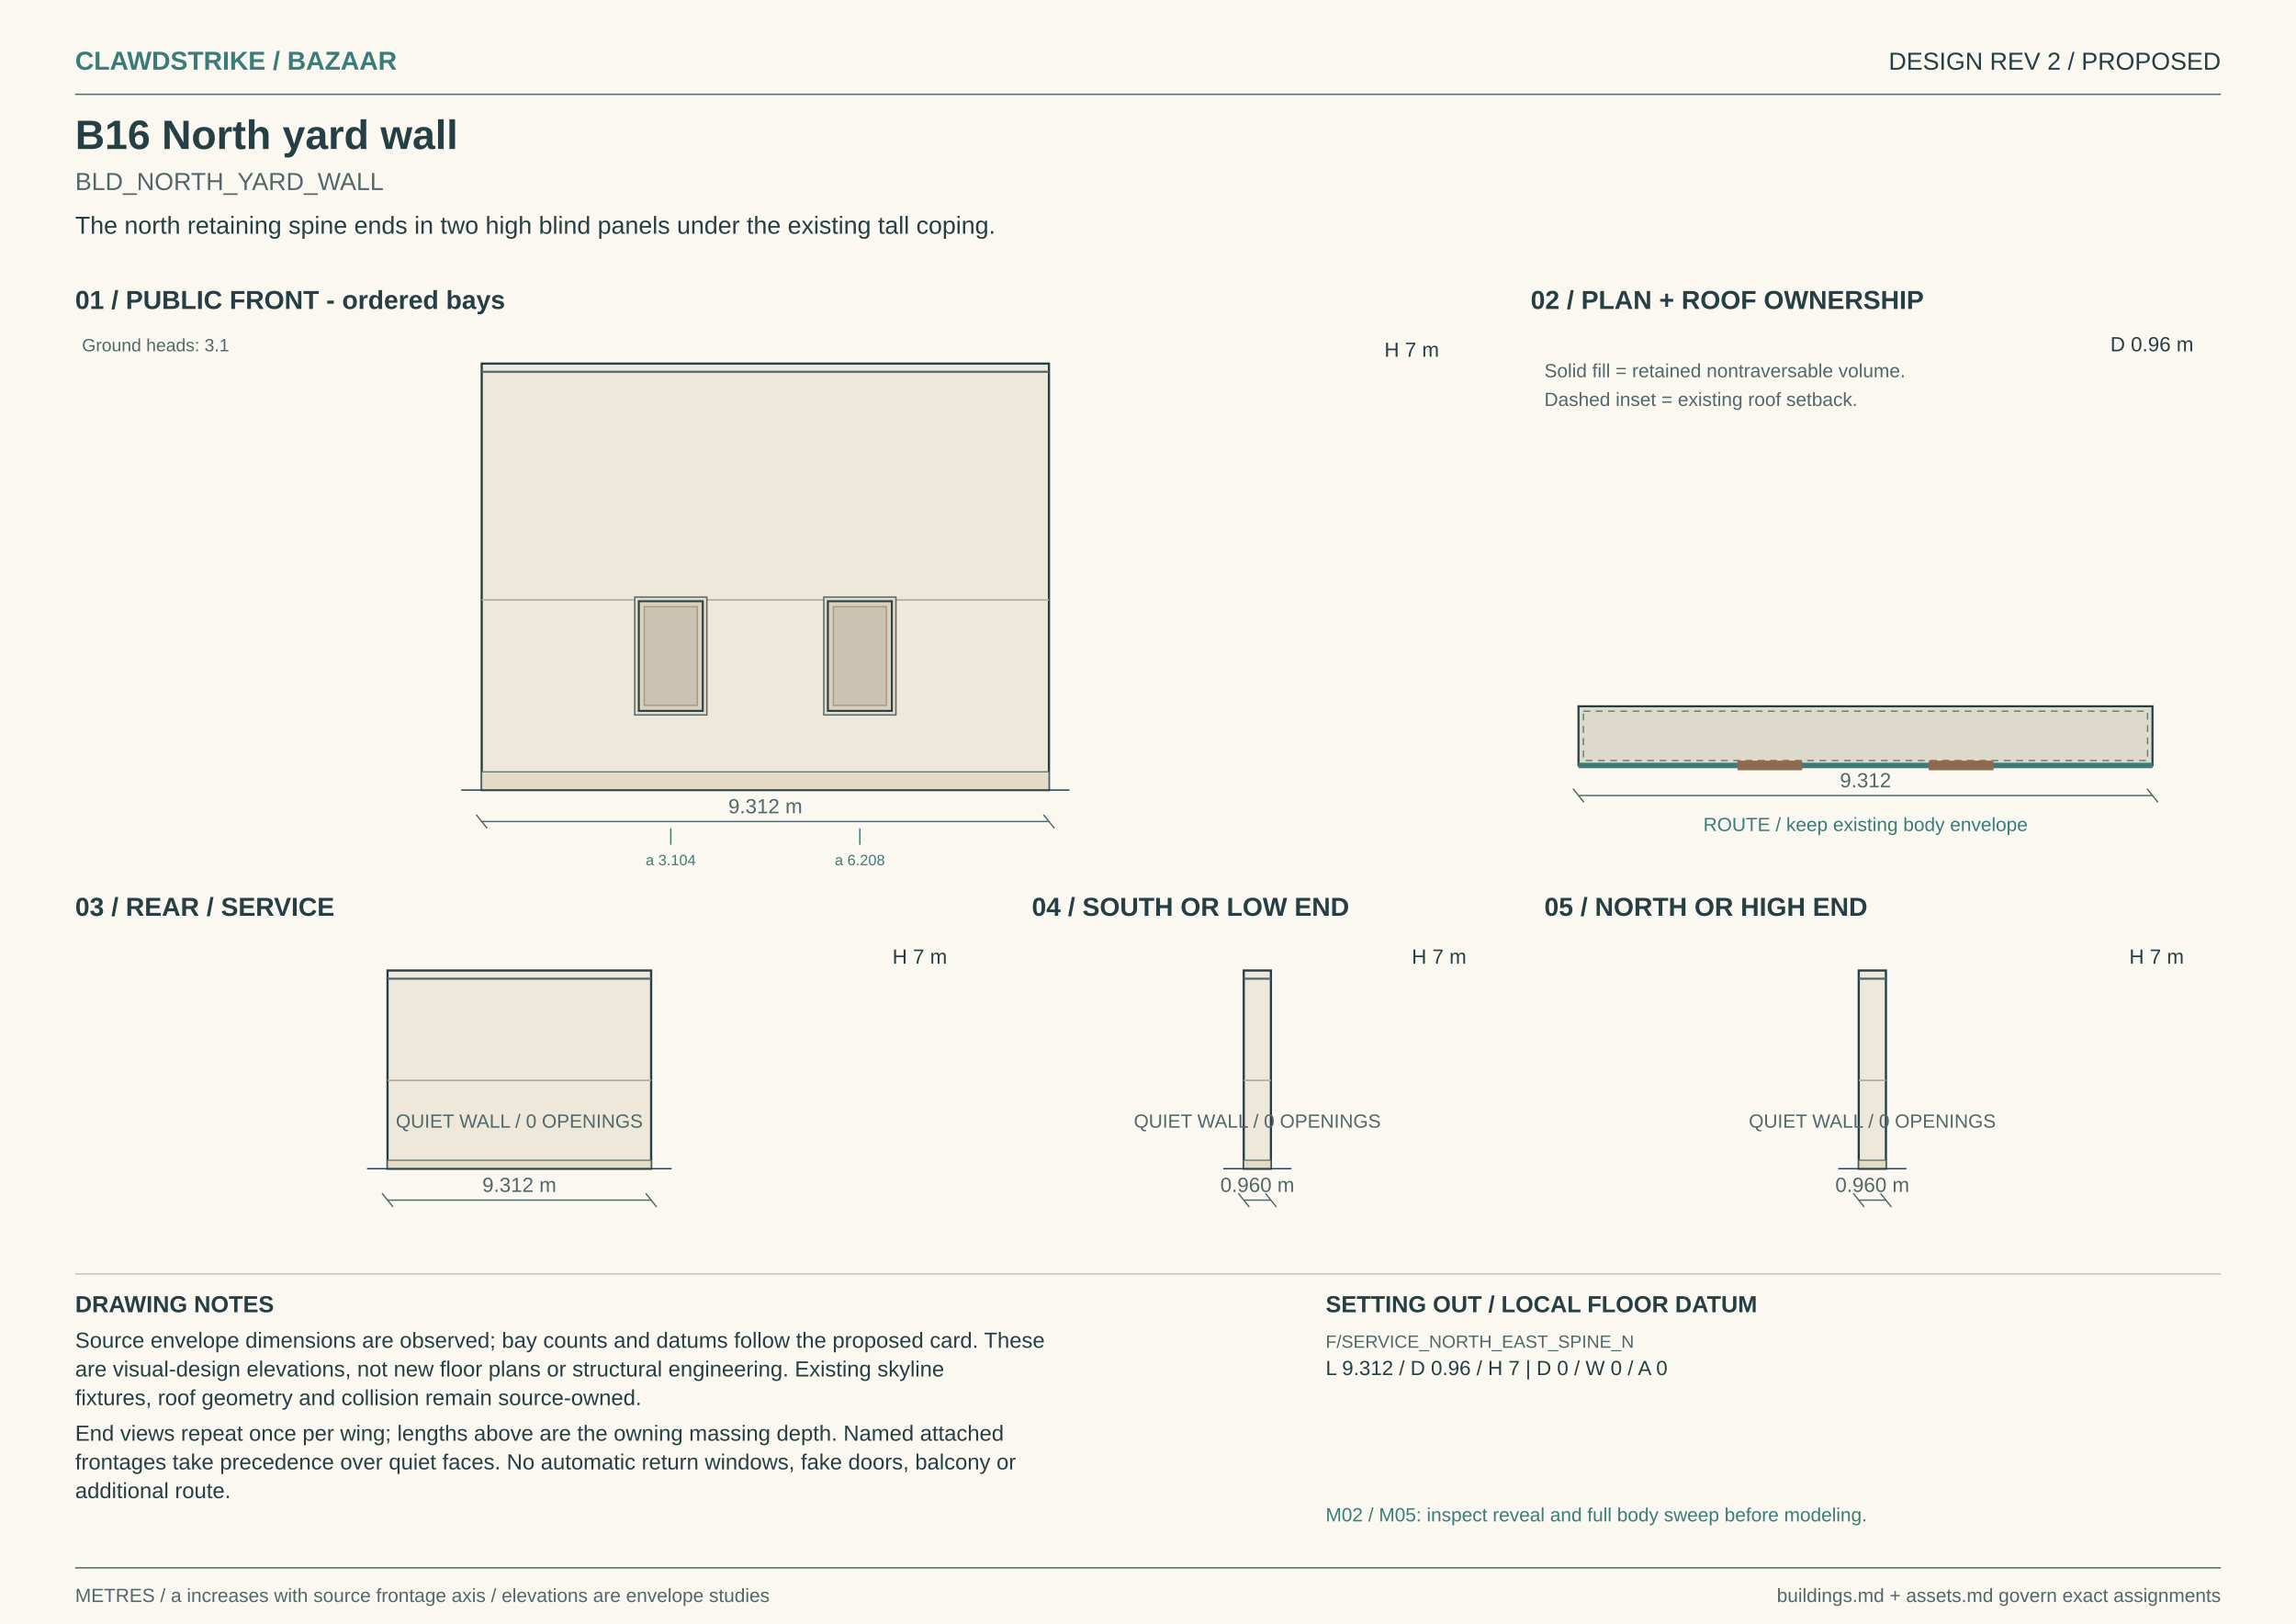
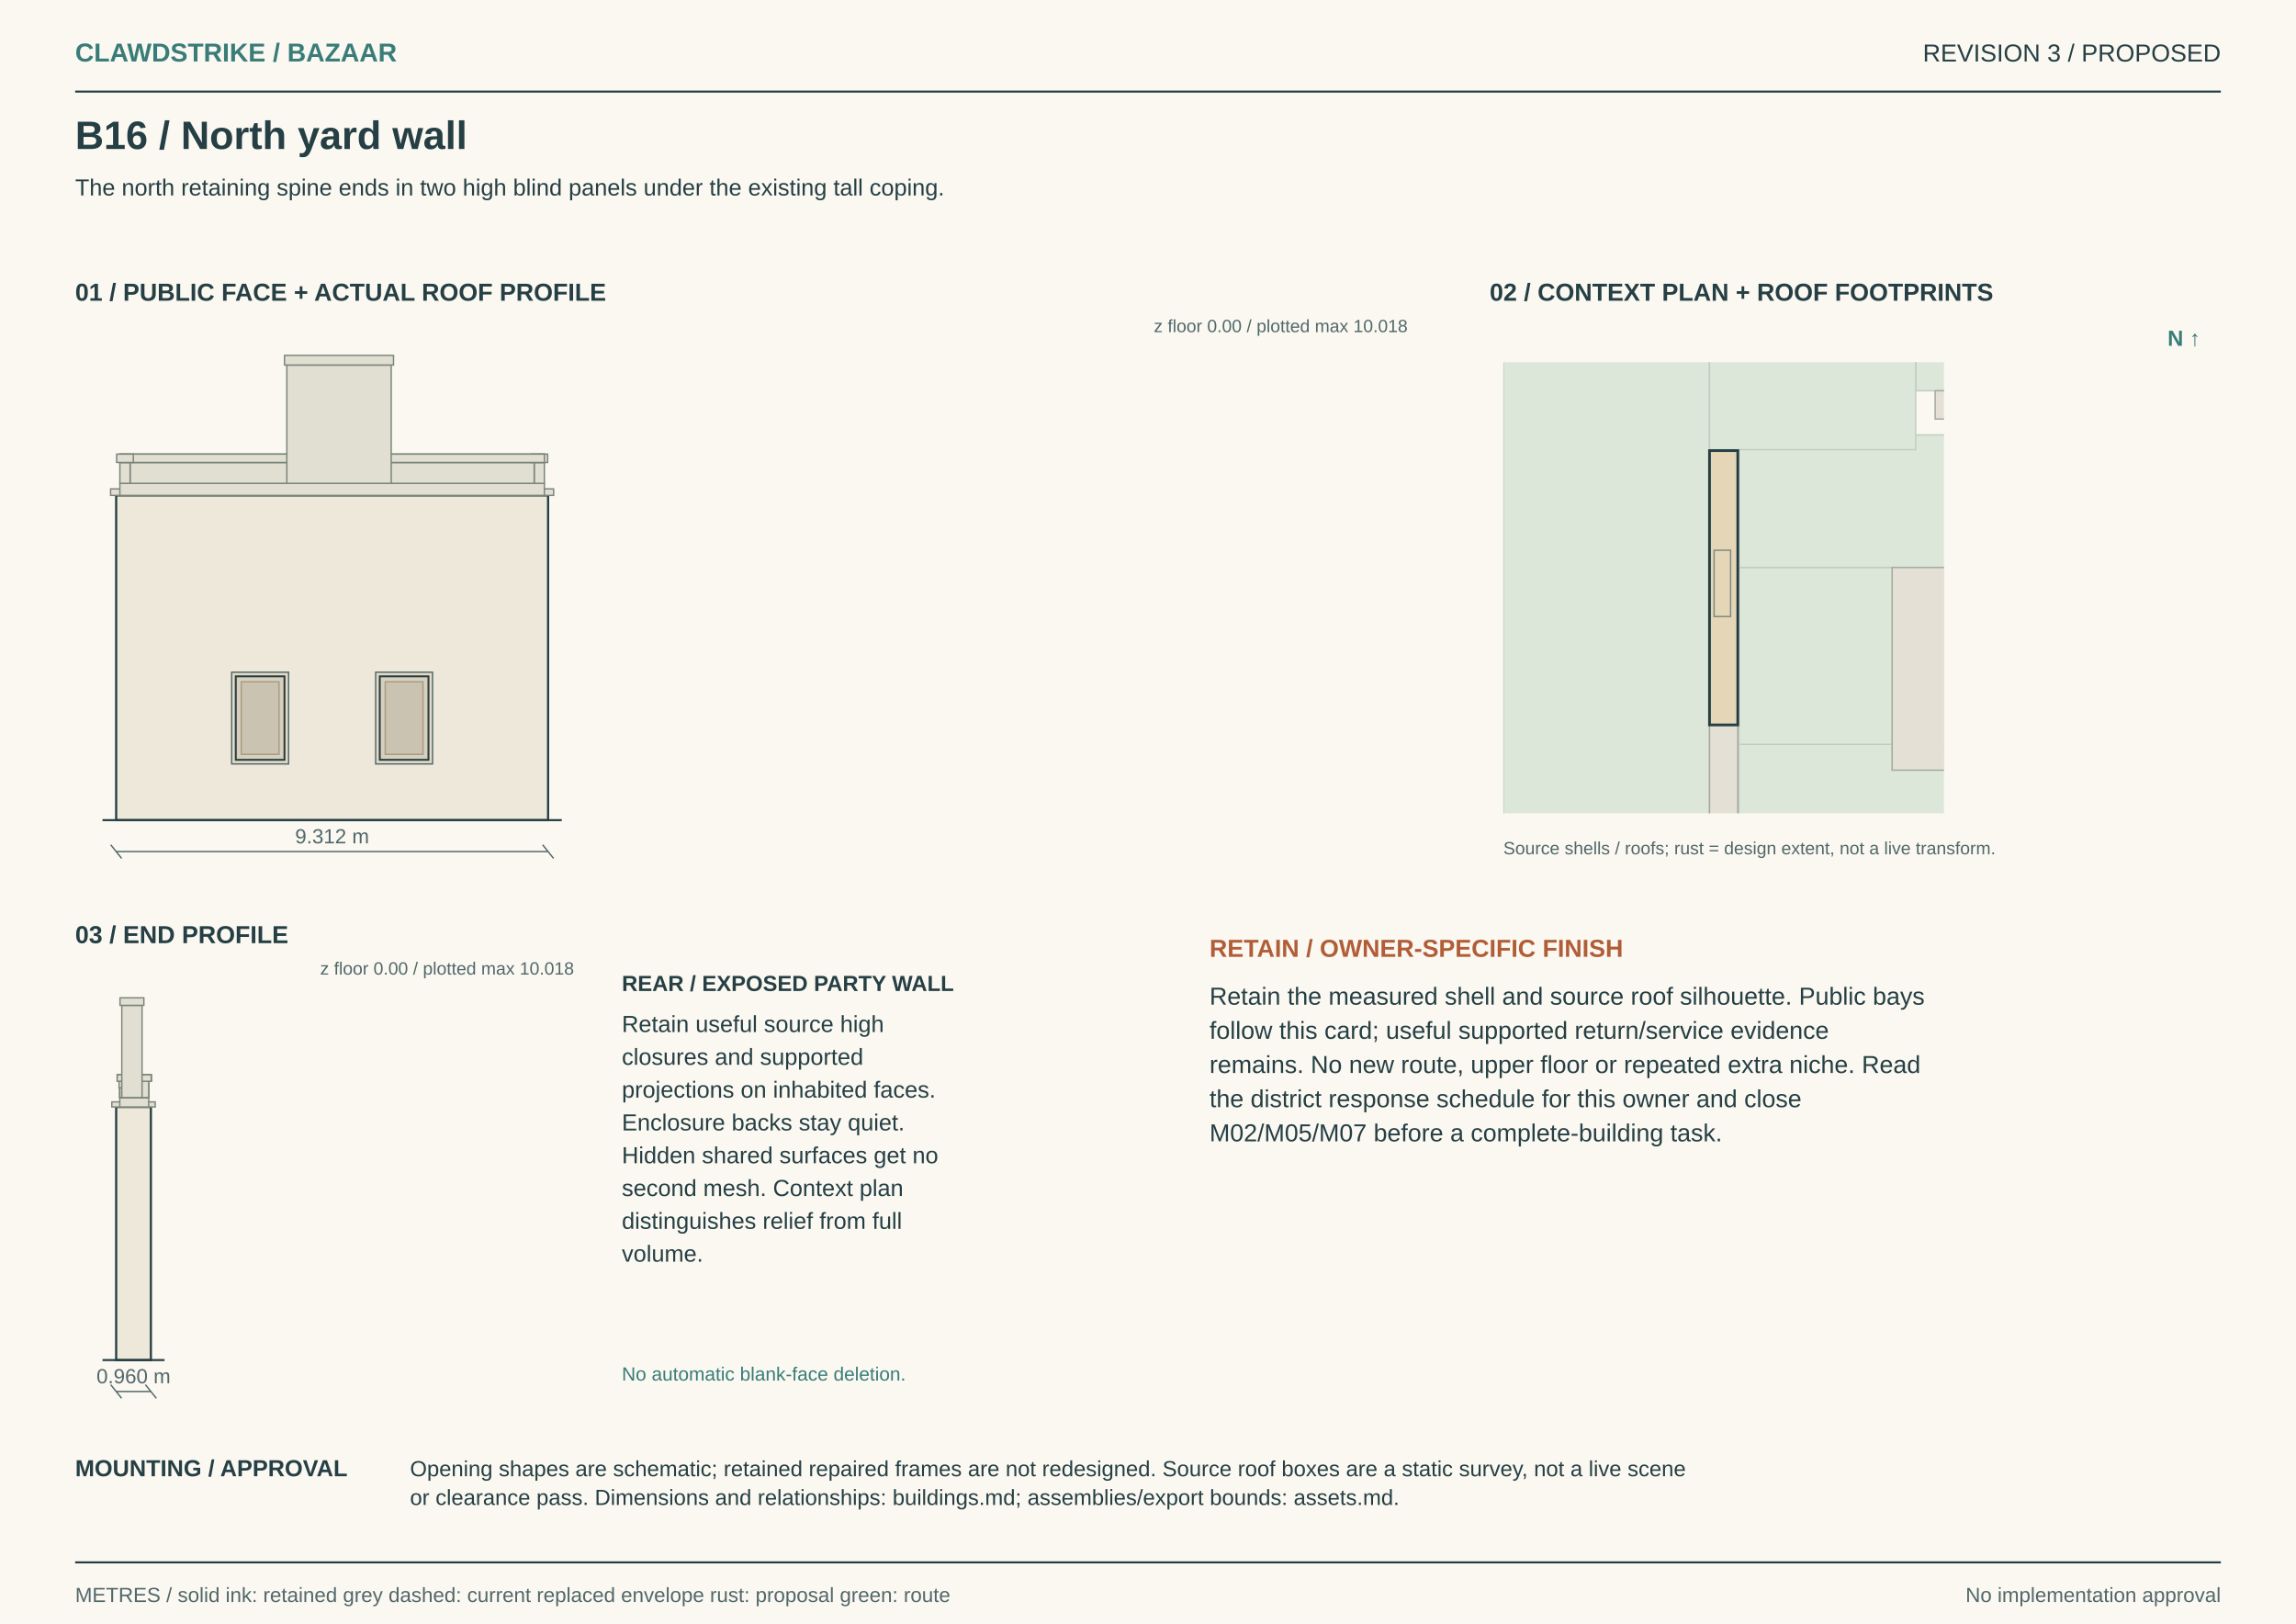
<svg xmlns="http://www.w3.org/2000/svg" width="1680" height="1188" viewBox="0 0 1680 1188">
  <rect x="0" y="0" width="1680" height="1188" fill="#faf8f1" stroke="none" stroke-width="1" />
-   <text x="55.00" y="51.00" font-family="Arial,sans-serif" font-size="19" fill="#397c78" font-weight="bold" text-anchor="start">CLAWDSTRIKE / BAZAAR</text>
-   <text x="1625.00" y="51.00" font-family="Arial,sans-serif" font-size="18" fill="#263f44" font-weight="normal" text-anchor="end">DESIGN REV 2 / PROPOSED</text>
-   <line x1="55" y1="69" x2="1625" y2="69" stroke="#52676a" stroke-width="1" />
-   <text x="55.00" y="109.00" font-family="Arial,sans-serif" font-size="30" fill="#263f44" font-weight="bold" text-anchor="start">B16  North yard wall</text>
-   <text x="55.00" y="139.00" font-family="Arial,sans-serif" font-size="18" fill="#52676a" font-weight="normal" text-anchor="start">BLD_NORTH_YARD_WALL</text>
-   <text x="55.00" y="171.00" font-family="Arial,sans-serif" font-size="18" fill="#263f44" font-weight="normal" text-anchor="start">The north retaining spine ends in two high blind panels under the existing tall coping.</text>
-   <text x="55.00" y="226.00" font-family="Arial,sans-serif" font-size="19" fill="#263f44" font-weight="bold" text-anchor="start">01 / PUBLIC FRONT - ordered bays</text>
-   <rect x="352.475" y="266.0" width="415.049" height="312.0" fill="#eee8db" stroke="#263f44" stroke-width="1.6" />
-   <rect x="352.475" y="564.629" width="415.049" height="13.371" fill="#e4dac6" stroke="#52676a" stroke-width="0.8" />
-   <line x1="352.475" y1="272.0" x2="767.525" y2="272.0" stroke="#52676a" stroke-width="1.5" />
-   <line x1="352.475" y1="438.937" x2="767.525" y2="438.937" stroke="#b2aa98" stroke-width="1.1" />
-   <rect x="464.425" y="436.829" width="52.8" height="86.229" fill="#e4dac6" stroke="#52676a" stroke-width="1" />
-   <rect x="467.425" y="439.829" width="46.8" height="80.229" fill="#d8d0bd" stroke="#263f44" stroke-width="1.4" />
-   <rect x="471.425" y="443.829" width="38.8" height="72.229" fill="#cbc3b1" stroke="#a79b82" stroke-width="1" />
-   <rect x="602.775" y="436.829" width="52.8" height="86.229" fill="#e4dac6" stroke="#52676a" stroke-width="1" />
-   <rect x="605.775" y="439.829" width="46.8" height="80.229" fill="#d8d0bd" stroke="#263f44" stroke-width="1.4" />
-   <rect x="609.775" y="443.829" width="38.8" height="72.229" fill="#cbc3b1" stroke="#a79b82" stroke-width="1" />
-   <line x1="490.825" y1="606" x2="490.825" y2="618" stroke="#397c78" stroke-width="1" />
-   <text x="490.83" y="633.00" font-family="Arial,sans-serif" font-size="11" fill="#397c78" font-weight="normal" text-anchor="middle">a 3.104</text>
-   <line x1="629.175" y1="606" x2="629.175" y2="618" stroke="#397c78" stroke-width="1" />
-   <text x="629.17" y="633.00" font-family="Arial,sans-serif" font-size="11" fill="#397c78" font-weight="normal" text-anchor="middle">a 6.208</text>
-   <line x1="352.475" y1="601" x2="767.525" y2="601" stroke="#52676a" stroke-width="1" />
-   <line x1="348.475" y1="596" x2="356.475" y2="606" stroke="#52676a" stroke-width="1" />
-   <line x1="763.525" y1="596" x2="771.525" y2="606" stroke="#52676a" stroke-width="1" />
-   <text x="560.00" y="595.00" font-family="Arial,sans-serif" font-size="15" fill="#52676a" font-weight="normal" text-anchor="middle">9.312 m</text>
-   <text x="60.00" y="257.00" font-family="Arial,sans-serif" font-size="13" fill="#52676a" font-weight="normal" text-anchor="start">Ground heads: 3.1</text>
-   <text x="1053.00" y="261.00" font-family="Arial,sans-serif" font-size="15" fill="#263f44" font-weight="normal" text-anchor="end">H 7 m</text>
-   <line x1="337.475" y1="578" x2="782.525" y2="578" stroke="#263f44" stroke-width="1" />
-   <text x="1120.00" y="226.00" font-family="Arial,sans-serif" font-size="19" fill="#263f44" font-weight="bold" text-anchor="start">02 / PLAN + ROOF OWNERSHIP</text>
-   <rect x="1155.0" y="516.701" width="420" height="43.299" fill="#dedacb" stroke="#263f44" stroke-width="1.5" />
-   <rect x="1158.608" y="520.309" width="412.784" height="36.082" fill="none" stroke="#6a7e75" stroke-dasharray="5 4" />
-   <line x1="1155.0" y1="560" x2="1575" y2="560" stroke="#397c78" stroke-width="4" />
-   <line x1="1271.321" y1="560" x2="1318.679" y2="560" stroke="#8d6950" stroke-width="7" />
-   <line x1="1411.321" y1="560" x2="1458.679" y2="560" stroke="#8d6950" stroke-width="7" />
-   <line x1="1155.0" y1="582" x2="1575" y2="582" stroke="#52676a" stroke-width="1" />
-   <line x1="1151.0" y1="577" x2="1159.0" y2="587" stroke="#52676a" stroke-width="1" />
-   <line x1="1571" y1="577" x2="1579" y2="587" stroke="#52676a" stroke-width="1" />
-   <text x="1365.00" y="576.00" font-family="Arial,sans-serif" font-size="15" fill="#52676a" font-weight="normal" text-anchor="middle">9.312</text>
-   <text x="1605.00" y="257.00" font-family="Arial,sans-serif" font-size="15" fill="#263f44" font-weight="normal" text-anchor="end">D 0.96 m</text>
-   <text x="1365.00" y="608.00" font-family="Arial,sans-serif" font-size="14" fill="#397c78" font-weight="normal" text-anchor="middle">ROUTE / keep existing body envelope</text>
-   <text x="1130.00" y="276.00" font-family="Arial,sans-serif" font-size="14" fill="#52676a" font-weight="normal" text-anchor="start">Solid fill = retained nontraversable volume.</text>
-   <text x="1130.00" y="297.00" font-family="Arial,sans-serif" font-size="14" fill="#52676a" font-weight="normal" text-anchor="start">Dashed inset = existing roof setback.</text>
-   <text x="55.00" y="670.00" font-family="Arial,sans-serif" font-size="19" fill="#263f44" font-weight="bold" text-anchor="start">03 / REAR / SERVICE</text>
-   <rect x="283.554" y="710.0" width="192.891" height="145.0" fill="#eee8db" stroke="#263f44" stroke-width="1.6" />
-   <rect x="283.554" y="848.786" width="192.891" height="6.214" fill="#e4dac6" stroke="#52676a" stroke-width="0.8" />
-   <line x1="283.554" y1="716.0" x2="476.446" y2="716.0" stroke="#52676a" stroke-width="1.5" />
-   <line x1="283.554" y1="790.371" x2="476.446" y2="790.371" stroke="#b2aa98" stroke-width="1.1" />
-   <line x1="283.554" y1="878" x2="476.446" y2="878" stroke="#52676a" stroke-width="1" />
-   <line x1="279.554" y1="873" x2="287.554" y2="883" stroke="#52676a" stroke-width="1" />
-   <line x1="472.446" y1="873" x2="480.446" y2="883" stroke="#52676a" stroke-width="1" />
-   <text x="380.00" y="872.00" font-family="Arial,sans-serif" font-size="15" fill="#52676a" font-weight="normal" text-anchor="middle">9.312 m</text>
-   <text x="693.00" y="705.00" font-family="Arial,sans-serif" font-size="15" fill="#263f44" font-weight="normal" text-anchor="end">H 7 m</text>
-   <line x1="268.554" y1="855" x2="491.446" y2="855" stroke="#263f44" stroke-width="1" />
-   <text x="380.00" y="825.00" font-family="Arial,sans-serif" font-size="14" fill="#52676a" font-weight="normal" text-anchor="middle">QUIET WALL / 0 OPENINGS</text>
-   <text x="755.00" y="670.00" font-family="Arial,sans-serif" font-size="19" fill="#263f44" font-weight="bold" text-anchor="start">04 / SOUTH OR LOW END</text>
-   <rect x="910.057" y="710.0" width="19.886" height="145.0" fill="#eee8db" stroke="#263f44" stroke-width="1.6" />
-   <rect x="910.057" y="848.786" width="19.886" height="6.214" fill="#e4dac6" stroke="#52676a" stroke-width="0.8" />
-   <line x1="910.057" y1="716.0" x2="929.943" y2="716.0" stroke="#52676a" stroke-width="1.5" />
-   <line x1="910.057" y1="790.371" x2="929.943" y2="790.371" stroke="#b2aa98" stroke-width="1.1" />
-   <line x1="910.057" y1="878" x2="929.943" y2="878" stroke="#52676a" stroke-width="1" />
-   <line x1="906.057" y1="873" x2="914.057" y2="883" stroke="#52676a" stroke-width="1" />
-   <line x1="925.943" y1="873" x2="933.943" y2="883" stroke="#52676a" stroke-width="1" />
-   <text x="920.00" y="872.00" font-family="Arial,sans-serif" font-size="15" fill="#52676a" font-weight="normal" text-anchor="middle">0.960 m</text>
-   <text x="1073.00" y="705.00" font-family="Arial,sans-serif" font-size="15" fill="#263f44" font-weight="normal" text-anchor="end">H 7 m</text>
-   <line x1="895.057" y1="855" x2="944.943" y2="855" stroke="#263f44" stroke-width="1" />
-   <text x="920.00" y="825.00" font-family="Arial,sans-serif" font-size="14" fill="#52676a" font-weight="normal" text-anchor="middle">QUIET WALL / 0 OPENINGS</text>
-   <text x="1130.00" y="670.00" font-family="Arial,sans-serif" font-size="19" fill="#263f44" font-weight="bold" text-anchor="start">05 / NORTH OR HIGH END</text>
-   <rect x="1360.057" y="710.0" width="19.886" height="145.0" fill="#eee8db" stroke="#263f44" stroke-width="1.6" />
-   <rect x="1360.057" y="848.786" width="19.886" height="6.214" fill="#e4dac6" stroke="#52676a" stroke-width="0.8" />
-   <line x1="1360.057" y1="716.0" x2="1379.943" y2="716.0" stroke="#52676a" stroke-width="1.5" />
-   <line x1="1360.057" y1="790.371" x2="1379.943" y2="790.371" stroke="#b2aa98" stroke-width="1.1" />
-   <line x1="1360.057" y1="878" x2="1379.943" y2="878" stroke="#52676a" stroke-width="1" />
-   <line x1="1356.057" y1="873" x2="1364.057" y2="883" stroke="#52676a" stroke-width="1" />
-   <line x1="1375.943" y1="873" x2="1383.943" y2="883" stroke="#52676a" stroke-width="1" />
-   <text x="1370.00" y="872.00" font-family="Arial,sans-serif" font-size="15" fill="#52676a" font-weight="normal" text-anchor="middle">0.960 m</text>
-   <text x="1598.00" y="705.00" font-family="Arial,sans-serif" font-size="15" fill="#263f44" font-weight="normal" text-anchor="end">H 7 m</text>
-   <line x1="1345.057" y1="855" x2="1394.943" y2="855" stroke="#263f44" stroke-width="1" />
-   <text x="1370.00" y="825.00" font-family="Arial,sans-serif" font-size="14" fill="#52676a" font-weight="normal" text-anchor="middle">QUIET WALL / 0 OPENINGS</text>
-   <line x1="55" y1="932" x2="1625" y2="932" stroke="#bec7bd" stroke-width="1" />
-   <text x="55.00" y="960.00" font-family="Arial,sans-serif" font-size="17" fill="#263f44" font-weight="bold" text-anchor="start">DRAWING NOTES</text>
-   <text x="55.00" y="986.00" font-family="Arial,sans-serif" font-size="16" fill="#263f44" font-weight="normal" text-anchor="start">Source envelope dimensions are observed; bay counts and datums follow the proposed card. These</text>
-   <text x="55.00" y="1007.00" font-family="Arial,sans-serif" font-size="16" fill="#263f44" font-weight="normal" text-anchor="start">are visual-design elevations, not new floor plans or structural engineering. Existing skyline</text>
-   <text x="55.00" y="1028.00" font-family="Arial,sans-serif" font-size="16" fill="#263f44" font-weight="normal" text-anchor="start">fixtures, roof geometry and collision remain source-owned.</text>
-   <text x="55.00" y="1054.00" font-family="Arial,sans-serif" font-size="16" fill="#263f44" font-weight="normal" text-anchor="start">End views repeat once per wing; lengths above are the owning massing depth. Named attached</text>
-   <text x="55.00" y="1075.00" font-family="Arial,sans-serif" font-size="16" fill="#263f44" font-weight="normal" text-anchor="start">frontages take precedence over quiet faces. No automatic return windows, fake doors, balcony or</text>
-   <text x="55.00" y="1096.00" font-family="Arial,sans-serif" font-size="16" fill="#263f44" font-weight="normal" text-anchor="start">additional route.</text>
-   <text x="970.00" y="960.00" font-family="Arial,sans-serif" font-size="17" fill="#263f44" font-weight="bold" text-anchor="start">SETTING OUT / LOCAL FLOOR DATUM</text>
-   <text x="970.00" y="986.00" font-family="Arial,sans-serif" font-size="13" fill="#52676a" font-weight="normal" text-anchor="start">F/SERVICE_NORTH_EAST_SPINE_N</text>
-   <text x="970.00" y="1006.00" font-family="Arial,sans-serif" font-size="15" fill="#263f44" font-weight="normal" text-anchor="start">L 9.312 / D 0.96 / H 7  |  D 0 / W 0 / A 0</text>
-   <text x="970.00" y="1113.00" font-family="Arial,sans-serif" font-size="14" fill="#397c78" font-weight="normal" text-anchor="start">M02 / M05: inspect reveal and full body sweep before modeling.</text>
-   <line x1="55" y1="1147" x2="1625" y2="1147" stroke="#52676a" stroke-width="1" />
-   <text x="55.00" y="1172.00" font-family="Arial,sans-serif" font-size="14" fill="#52676a" font-weight="normal" text-anchor="start">METRES / a increases with source frontage axis / elevations are envelope studies</text>
-   <text x="1625.00" y="1172.00" font-family="Arial,sans-serif" font-size="14" fill="#52676a" font-weight="normal" text-anchor="end">buildings.md + assets.md govern exact assignments</text>
+   <text x="55.00" y="45.00" font-family="Arial,sans-serif" font-size="19" fill="#397c78" font-weight="bold" text-anchor="start">CLAWDSTRIKE / BAZAAR</text>
+   <text x="1625.00" y="45.00" font-family="Arial,sans-serif" font-size="18" fill="#263f44" font-weight="normal" text-anchor="end">REVISION 3 / PROPOSED</text>
+   <line x1="55" y1="67" x2="1625" y2="67" stroke="#263f44" stroke-width="1.5" />
+   <text x="55.00" y="109.00" font-family="Arial,sans-serif" font-size="29" fill="#263f44" font-weight="bold" text-anchor="start">B16 / North yard wall</text>
+   <text x="55.00" y="143.00" font-family="Arial,sans-serif" font-size="17" fill="#263f44" font-weight="normal" text-anchor="start">The north retaining spine ends in two high blind panels under the existing tall coping.</text>
+   <text x="55.00" y="220.00" font-family="Arial,sans-serif" font-size="18" fill="#263f44" font-weight="bold" text-anchor="start">01 / PUBLIC FACE + ACTUAL ROOF PROFILE</text>
+   <rect x="85.0" y="362.428" width="316.039" height="237.572" fill="#eee8db" stroke="#263f44" stroke-width="1.6" />
+   <rect x="80.927" y="357.676" width="324.184" height="4.751" fill="#e1ded2" stroke="#7b857a" stroke-width="1" />
+   <rect x="87.715" y="353.604" width="310.609" height="8.824" fill="#e1ded2" stroke="#7b857a" stroke-width="1" />
+   <rect x="95.182" y="338.331" width="295.676" height="15.273" fill="#e1ded2" stroke="#7b857a" stroke-width="1" />
+   <rect x="390.857" y="338.331" width="7.467" height="15.273" fill="#e1ded2" stroke="#7b857a" stroke-width="1" />
+   <rect x="95.182" y="338.331" width="295.676" height="15.273" fill="#e1ded2" stroke="#7b857a" stroke-width="1" />
+   <rect x="87.715" y="338.331" width="7.467" height="15.273" fill="#e1ded2" stroke="#7b857a" stroke-width="1" />
+   <rect x="224.287" y="338.331" width="45.818" height="6.109" fill="#e1ded2" stroke="#7b857a" stroke-width="1" />
+   <rect x="87.715" y="332.222" width="310.609" height="6.109" fill="#e1ded2" stroke="#7b857a" stroke-width="1" />
+   <rect x="388.482" y="332.222" width="12.218" height="6.109" fill="#e1ded2" stroke="#7b857a" stroke-width="1" />
+   <rect x="87.715" y="332.222" width="310.609" height="6.109" fill="#e1ded2" stroke="#7b857a" stroke-width="1" />
+   <rect x="85.339" y="332.222" width="12.218" height="6.109" fill="#e1ded2" stroke="#7b857a" stroke-width="1" />
+   <rect x="209.885" y="267.059" width="76.363" height="86.544" fill="#e1ded2" stroke="#7b857a" stroke-width="1" />
+   <rect x="208.188" y="260.0" width="79.756" height="7.059" fill="#e1ded2" stroke="#7b857a" stroke-width="1" />
+   <rect x="169.528" y="491.789" width="41.636" height="67.09" fill="#e4dac6" stroke="#52676a" stroke-width="1" />
+   <rect x="172.528" y="494.789" width="35.636" height="61.09" fill="#d8d0bd" stroke="#263f44" stroke-width="1.4" />
+   <rect x="176.528" y="498.789" width="27.636" height="53.09" fill="#cbc3b1" stroke="#a79b82" stroke-width="1" />
+   <rect x="274.875" y="491.789" width="41.636" height="67.09" fill="#e4dac6" stroke="#52676a" stroke-width="1" />
+   <rect x="277.875" y="494.789" width="35.636" height="61.09" fill="#d8d0bd" stroke="#263f44" stroke-width="1.4" />
+   <rect x="281.875" y="498.789" width="27.636" height="53.09" fill="#cbc3b1" stroke="#a79b82" stroke-width="1" />
+   <line x1="85.0" y1="623" x2="401.039" y2="623" stroke="#52676a" stroke-width="1" />
+   <line x1="81.0" y1="618" x2="89.0" y2="628" stroke="#52676a" stroke-width="1" />
+   <line x1="397.039" y1="618" x2="405.039" y2="628" stroke="#52676a" stroke-width="1" />
+   <text x="243.02" y="617.00" font-family="Arial,sans-serif" font-size="15" fill="#52676a" font-weight="normal" text-anchor="middle">9.312 m</text>
+   <line x1="75" y1="600" x2="411.039" y2="600" stroke="#263f44" stroke-width="1.5" />
+   <text x="1030.00" y="243.00" font-family="Arial,sans-serif" font-size="13" fill="#52676a" font-weight="normal" text-anchor="end">z floor 0.00 / plotted max 10.018</text>
+   <text x="1090.00" y="220.00" font-family="Arial,sans-serif" font-size="18" fill="#263f44" font-weight="bold" text-anchor="start">02 / CONTEXT PLAN + ROOF FOOTPRINTS</text>
+   <defs>
+     <clipPath id="clipBLD_NORTH_YARD_WALL">
+       <rect x="1100" y="265" width="322.414" height="330.0" />
+     </clipPath>
+   </defs>
+   <g clip-path="url(#clipBLD_NORTH_YARD_WALL)">
+     <rect x="1401.724" y="1665.172" width="474.138" height="301.724" fill="#dce7d9" stroke="#c0cdc0" stroke-width="1" />
+     <rect x="1487.931" y="1277.241" width="258.621" height="387.931" fill="#dce7d9" stroke="#c0cdc0" stroke-width="1" />
+     <rect x="1466.379" y="932.414" width="344.828" height="344.828" fill="#dce7d9" stroke="#c0cdc0" stroke-width="1" />
+     <rect x="1552.586" y="587.586" width="237.069" height="344.828" fill="#dce7d9" stroke="#c0cdc0" stroke-width="1" />
+     <rect x="1487.931" y="285.862" width="280.172" height="301.724" fill="#dce7d9" stroke="#c0cdc0" stroke-width="1" />
+     <rect x="1401.724" y="-15.862" width="474.138" height="301.724" fill="#dce7d9" stroke="#c0cdc0" stroke-width="1" />
+     <rect x="1100.0" y="1320.345" width="150.862" height="431.034" fill="#dce7d9" stroke="#c0cdc0" stroke-width="1" />
+     <rect x="1100.0" y="932.414" width="258.621" height="387.931" fill="#dce7d9" stroke="#c0cdc0" stroke-width="1" />
+     <rect x="1100.0" y="242.759" width="150.862" height="689.655" fill="#dce7d9" stroke="#c0cdc0" stroke-width="1" />
+     <rect x="1272.414" y="760" width="172.414" height="172.414" fill="#dce7d9" stroke="#c0cdc0" stroke-width="1" />
+     <rect x="1272.414" y="544.483" width="172.414" height="215.517" fill="#dce7d9" stroke="#c0cdc0" stroke-width="1" />
+     <rect x="1272.414" y="415.172" width="172.414" height="129.31" fill="#dce7d9" stroke="#c0cdc0" stroke-width="1" />
+     <rect x="1272.414" y="318.19" width="172.414" height="96.983" fill="#dce7d9" stroke="#c0cdc0" stroke-width="1" />
+     <rect x="2026.724" y="1277.241" width="150.862" height="474.138" fill="#dce7d9" stroke="#c0cdc0" stroke-width="1" />
+     <rect x="1918.966" y="932.414" width="258.621" height="344.828" fill="#dce7d9" stroke="#c0cdc0" stroke-width="1" />
+     <rect x="2026.724" y="630.69" width="150.862" height="301.724" fill="#dce7d9" stroke="#c0cdc0" stroke-width="1" />
+     <rect x="1918.966" y="242.759" width="258.621" height="387.931" fill="#dce7d9" stroke="#c0cdc0" stroke-width="1" />
+     <rect x="1358.621" y="1083.276" width="107.759" height="107.759" fill="#dce7d9" stroke="#c0cdc0" stroke-width="1" />
+     <rect x="1811.207" y="1018.621" width="107.759" height="107.759" fill="#dce7d9" stroke="#c0cdc0" stroke-width="1" />
+     <rect x="1444.828" y="318.19" width="43.103" height="96.983" fill="#dce7d9" stroke="#c0cdc0" stroke-width="1" />
+     <rect x="1768.103" y="415.172" width="150.862" height="107.759" fill="#dce7d9" stroke="#c0cdc0" stroke-width="1" />
+     <rect x="1250.862" y="1686.724" width="150.862" height="107.759" fill="#dce7d9" stroke="#c0cdc0" stroke-width="1" />
+     <rect x="1875.862" y="1686.724" width="150.862" height="107.759" fill="#dce7d9" stroke="#c0cdc0" stroke-width="1" />
+     <rect x="1250.862" y="221.207" width="150.862" height="107.759" fill="#dce7d9" stroke="#c0cdc0" stroke-width="1" />
+     <rect x="1875.862" y="221.207" width="150.862" height="107.759" fill="#dce7d9" stroke="#c0cdc0" stroke-width="1" />
+     <rect x="1358.621" y="944.052" width="20.69" height="128.017" fill="#e4e0d5" stroke="#a2a89c" stroke-width="1" />
+     <rect x="1358.621" y="1203.966" width="20.69" height="104.741" fill="#e4e0d5" stroke="#a2a89c" stroke-width="1" />
+     <rect x="1009.483" y="963.448" width="90.517" height="325.862" fill="#e4e0d5" stroke="#a2a89c" stroke-width="1" />
+     <rect x="2177.586" y="960.0" width="90.517" height="289.655" fill="#e4e0d5" stroke="#a2a89c" stroke-width="1" />
+     <rect x="1926.724" y="1277.241" width="90.517" height="20.69" fill="#e4e0d5" stroke="#a2a89c" stroke-width="1" />
+     <rect x="1815.517" y="1126.379" width="103.448" height="123.276" fill="#e4e0d5" stroke="#a2a89c" stroke-width="1" />
+     <rect x="1815.517" y="960.0" width="103.448" height="58.621" fill="#e4e0d5" stroke="#a2a89c" stroke-width="1" />
+     <rect x="2177.586" y="1315.172" width="20.69" height="398.276" fill="#e4e0d5" stroke="#a2a89c" stroke-width="1" />
+     <rect x="1936.207" y="1315.172" width="90.517" height="177.802" fill="#e4e0d5" stroke="#a2a89c" stroke-width="1" />
+     <rect x="1923.276" y="1492.974" width="103.448" height="193.75" fill="#e4e0d5" stroke="#a2a89c" stroke-width="1" />
+     <rect x="1811.207" y="1126.379" width="103.448" height="123.276" fill="#e4e0d5" stroke="#a2a89c" stroke-width="1" />
+     <rect x="1811.207" y="960.0" width="103.448" height="58.621" fill="#e4e0d5" stroke="#a2a89c" stroke-width="1" />
+     <rect x="1350.0" y="960.0" width="116.379" height="123.276" fill="#e4e0d5" stroke="#a2a89c" stroke-width="1" />
+     <rect x="1350.0" y="1191.034" width="116.379" height="58.621" fill="#e4e0d5" stroke="#a2a89c" stroke-width="1" />
+     <rect x="1887.931" y="200.517" width="126.724" height="20.69" fill="#e4e0d5" stroke="#a2a89c" stroke-width="1" />
+     <rect x="1262.931" y="200.517" width="126.724" height="20.69" fill="#e4e0d5" stroke="#a2a89c" stroke-width="1" />
+     <rect x="2177.586" y="273.793" width="20.69" height="162.931" fill="#e4e0d5" stroke="#a2a89c" stroke-width="1" />
+     <rect x="2177.586" y="436.724" width="20.69" height="162.931" fill="#e4e0d5" stroke="#a2a89c" stroke-width="1" />
+     <rect x="2026.724" y="222.069" width="130.172" height="20.69" fill="#e4e0d5" stroke="#a2a89c" stroke-width="1" />
+     <rect x="1926.724" y="630.69" width="90.517" height="20.69" fill="#e4e0d5" stroke="#a2a89c" stroke-width="1" />
+     <rect x="1815.517" y="328.966" width="103.448" height="86.207" fill="#e4e0d5" stroke="#a2a89c" stroke-width="1" />
+     <rect x="1815.517" y="522.931" width="103.448" height="76.724" fill="#e4e0d5" stroke="#a2a89c" stroke-width="1" />
+     <rect x="1768.103" y="310" width="90.517" height="105.172" fill="#e4e0d5" stroke="#a2a89c" stroke-width="1" />
+     <rect x="1768.103" y="522.931" width="90.517" height="40.517" fill="#e4e0d5" stroke="#a2a89c" stroke-width="1" />
+     <rect x="1384.483" y="415.172" width="103.448" height="148.276" fill="#e4e0d5" stroke="#a2a89c" stroke-width="1" />
+     <rect x="1250.862" y="530.345" width="20.69" height="200.69" fill="#e4e0d5" stroke="#a2a89c" stroke-width="1" />
+     <rect x="1250.862" y="329.655" width="20.69" height="200.69" fill="#e4e0d5" stroke="#a2a89c" stroke-width="1" />
+     <rect x="1250.862" y="731.034" width="20.69" height="200.69" fill="#e4e0d5" stroke="#a2a89c" stroke-width="1" />
+     <rect x="1250.862" y="1333.276" width="20.69" height="340.517" fill="#e4e0d5" stroke="#a2a89c" stroke-width="1" />
+     <rect x="1762.069" y="1644.483" width="99.569" height="20.69" fill="#e4e0d5" stroke="#a2a89c" stroke-width="1" />
+     <rect x="1415.948" y="1644.483" width="56.897" height="20.69" fill="#e4e0d5" stroke="#a2a89c" stroke-width="1" />
+     <rect x="1781.034" y="285.862" width="80.603" height="20.69" fill="#e4e0d5" stroke="#a2a89c" stroke-width="1" />
+     <rect x="1415.948" y="285.862" width="56.897" height="20.69" fill="#e4e0d5" stroke="#a2a89c" stroke-width="1" />
+     <rect x="1746.552" y="1308.276" width="90.517" height="325.862" fill="#e4e0d5" stroke="#a2a89c" stroke-width="1" />
+     <rect x="1384.483" y="1308.276" width="103.448" height="325.862" fill="#e4e0d5" stroke="#a2a89c" stroke-width="1" />
+     <rect x="1444.828" y="561.724" width="103.448" height="181.034" fill="#e4e0d5" stroke="#a2a89c" stroke-width="1" />
+     <rect x="1789.655" y="615.172" width="90.517" height="289.655" fill="#e4e0d5" stroke="#a2a89c" stroke-width="1" />
+     <rect x="1449.138" y="615.172" width="103.448" height="289.655" fill="#e4e0d5" stroke="#a2a89c" stroke-width="1" />
+     <rect x="1250.862" y="329.655" width="20.69" height="200.69" fill="#e5d6b7" stroke="#263f44" stroke-width="2" />
+     <rect x="1254.224" y="402.549" width="12.069" height="48.491" fill="none" stroke="#7d8980" stroke-width="1" />
+   </g>
+   <text x="1610.00" y="253.00" font-family="Arial,sans-serif" font-size="16" fill="#397c78" font-weight="bold" text-anchor="end">N ↑</text>
+   <text x="1100.00" y="625.00" font-family="Arial,sans-serif" font-size="13" fill="#52676a" font-weight="normal" text-anchor="start">Source shells / roofs; rust = design extent, not a live transform.</text>
+   <text x="55.00" y="690.00" font-family="Arial,sans-serif" font-size="18" fill="#263f44" font-weight="bold" text-anchor="start">03 / END PROFILE</text>
+   <rect x="85" y="809.833" width="25.394" height="185.167" fill="#eee8db" stroke="#263f44" stroke-width="1.6" />
+   <rect x="81.826" y="806.13" width="31.743" height="3.703" fill="#e1ded2" stroke="#7b857a" stroke-width="1" />
+   <rect x="87.645" y="802.956" width="21.162" height="6.878" fill="#e1ded2" stroke="#7b857a" stroke-width="1" />
+   <rect x="87.645" y="791.052" width="5.82" height="11.904" fill="#e1ded2" stroke="#7b857a" stroke-width="1" />
+   <rect x="87.645" y="791.052" width="21.162" height="11.904" fill="#e1ded2" stroke="#7b857a" stroke-width="1" />
+   <rect x="102.988" y="791.052" width="5.82" height="11.904" fill="#e1ded2" stroke="#7b857a" stroke-width="1" />
+   <rect x="87.645" y="791.052" width="21.162" height="11.904" fill="#e1ded2" stroke="#7b857a" stroke-width="1" />
+   <rect x="87.116" y="791.052" width="6.349" height="4.761" fill="#e1ded2" stroke="#7b857a" stroke-width="1" />
+   <rect x="85.794" y="786.291" width="9.523" height="4.761" fill="#e1ded2" stroke="#7b857a" stroke-width="1" />
+   <rect x="85.794" y="786.291" width="24.865" height="4.761" fill="#e1ded2" stroke="#7b857a" stroke-width="1" />
+   <rect x="101.136" y="786.291" width="9.523" height="4.761" fill="#e1ded2" stroke="#7b857a" stroke-width="1" />
+   <rect x="85.794" y="786.291" width="24.865" height="4.761" fill="#e1ded2" stroke="#7b857a" stroke-width="1" />
+   <rect x="89.127" y="735.502" width="14.813" height="67.454" fill="#e1ded2" stroke="#7b857a" stroke-width="1" />
+   <rect x="87.804" y="730.0" width="17.459" height="5.502" fill="#e1ded2" stroke="#7b857a" stroke-width="1" />
+   <line x1="85" y1="1018" x2="110.394" y2="1018" stroke="#52676a" stroke-width="1" />
+   <line x1="81" y1="1013" x2="89" y2="1023" stroke="#52676a" stroke-width="1" />
+   <line x1="106.394" y1="1013" x2="114.394" y2="1023" stroke="#52676a" stroke-width="1" />
+   <text x="97.70" y="1012.00" font-family="Arial,sans-serif" font-size="15" fill="#52676a" font-weight="normal" text-anchor="middle">0.960 m</text>
+   <line x1="75" y1="995" x2="120.394" y2="995" stroke="#263f44" stroke-width="1.5" />
+   <text x="420.00" y="713.00" font-family="Arial,sans-serif" font-size="13" fill="#52676a" font-weight="normal" text-anchor="end">z floor 0.00 / plotted max 10.018</text>
+   <text x="455.00" y="725.00" font-family="Arial,sans-serif" font-size="16" fill="#263f44" font-weight="bold" text-anchor="start">REAR / EXPOSED PARTY WALL</text>
+   <text x="455.00" y="755.00" font-family="Arial,sans-serif" font-size="17" fill="#263f44" font-weight="normal" text-anchor="start">Retain useful source high</text>
+   <text x="455.00" y="779.00" font-family="Arial,sans-serif" font-size="17" fill="#263f44" font-weight="normal" text-anchor="start">closures and supported</text>
+   <text x="455.00" y="803.00" font-family="Arial,sans-serif" font-size="17" fill="#263f44" font-weight="normal" text-anchor="start">projections on inhabited faces.</text>
+   <text x="455.00" y="827.00" font-family="Arial,sans-serif" font-size="17" fill="#263f44" font-weight="normal" text-anchor="start">Enclosure backs stay quiet.</text>
+   <text x="455.00" y="851.00" font-family="Arial,sans-serif" font-size="17" fill="#263f44" font-weight="normal" text-anchor="start">Hidden shared surfaces get no</text>
+   <text x="455.00" y="875.00" font-family="Arial,sans-serif" font-size="17" fill="#263f44" font-weight="normal" text-anchor="start">second mesh. Context plan</text>
+   <text x="455.00" y="899.00" font-family="Arial,sans-serif" font-size="17" fill="#263f44" font-weight="normal" text-anchor="start">distinguishes relief from full</text>
+   <text x="455.00" y="923.00" font-family="Arial,sans-serif" font-size="17" fill="#263f44" font-weight="normal" text-anchor="start">volume.</text>
+   <text x="455.00" y="1010.00" font-family="Arial,sans-serif" font-size="14" fill="#397c78" font-weight="normal" text-anchor="start">No automatic blank-face deletion.</text>
+   <text x="885.00" y="700.00" font-family="Arial,sans-serif" font-size="18" fill="#b15d37" font-weight="bold" text-anchor="start">RETAIN / OWNER-SPECIFIC FINISH</text>
+   <text x="885.00" y="735.00" font-family="Arial,sans-serif" font-size="18" fill="#263f44" font-weight="normal" text-anchor="start">Retain the measured shell and source roof silhouette. Public bays</text>
+   <text x="885.00" y="760.00" font-family="Arial,sans-serif" font-size="18" fill="#263f44" font-weight="normal" text-anchor="start">follow this card; useful supported return/service evidence</text>
+   <text x="885.00" y="785.00" font-family="Arial,sans-serif" font-size="18" fill="#263f44" font-weight="normal" text-anchor="start">remains. No new route, upper floor or repeated extra niche. Read</text>
+   <text x="885.00" y="810.00" font-family="Arial,sans-serif" font-size="18" fill="#263f44" font-weight="normal" text-anchor="start">the district response schedule for this owner and close</text>
+   <text x="885.00" y="835.00" font-family="Arial,sans-serif" font-size="18" fill="#263f44" font-weight="normal" text-anchor="start">M02/M05/M07 before a complete-building task.</text>
+   <text x="55.00" y="1080.00" font-family="Arial,sans-serif" font-size="17" fill="#263f44" font-weight="bold" text-anchor="start">MOUNTING / APPROVAL</text>
+   <text x="300.00" y="1080.00" font-family="Arial,sans-serif" font-size="16" fill="#263f44" font-weight="normal" text-anchor="start">Opening shapes are schematic; retained repaired frames are not redesigned. Source roof boxes are a static survey, not a live scene</text>
+   <text x="300.00" y="1101.00" font-family="Arial,sans-serif" font-size="16" fill="#263f44" font-weight="normal" text-anchor="start">or clearance pass. Dimensions and relationships: buildings.md; assemblies/export bounds: assets.md.</text>
+   <line x1="55" y1="1143" x2="1625" y2="1143" stroke="#263f44" stroke-width="1.5" />
+   <text x="55.00" y="1172.00" font-family="Arial,sans-serif" font-size="15" fill="#52676a" font-weight="normal" text-anchor="start">METRES / solid ink: retained   grey dashed: current replaced envelope   rust: proposal   green: route</text>
+   <text x="1625.00" y="1172.00" font-family="Arial,sans-serif" font-size="15" fill="#52676a" font-weight="normal" text-anchor="end">No implementation approval</text>
</svg>
